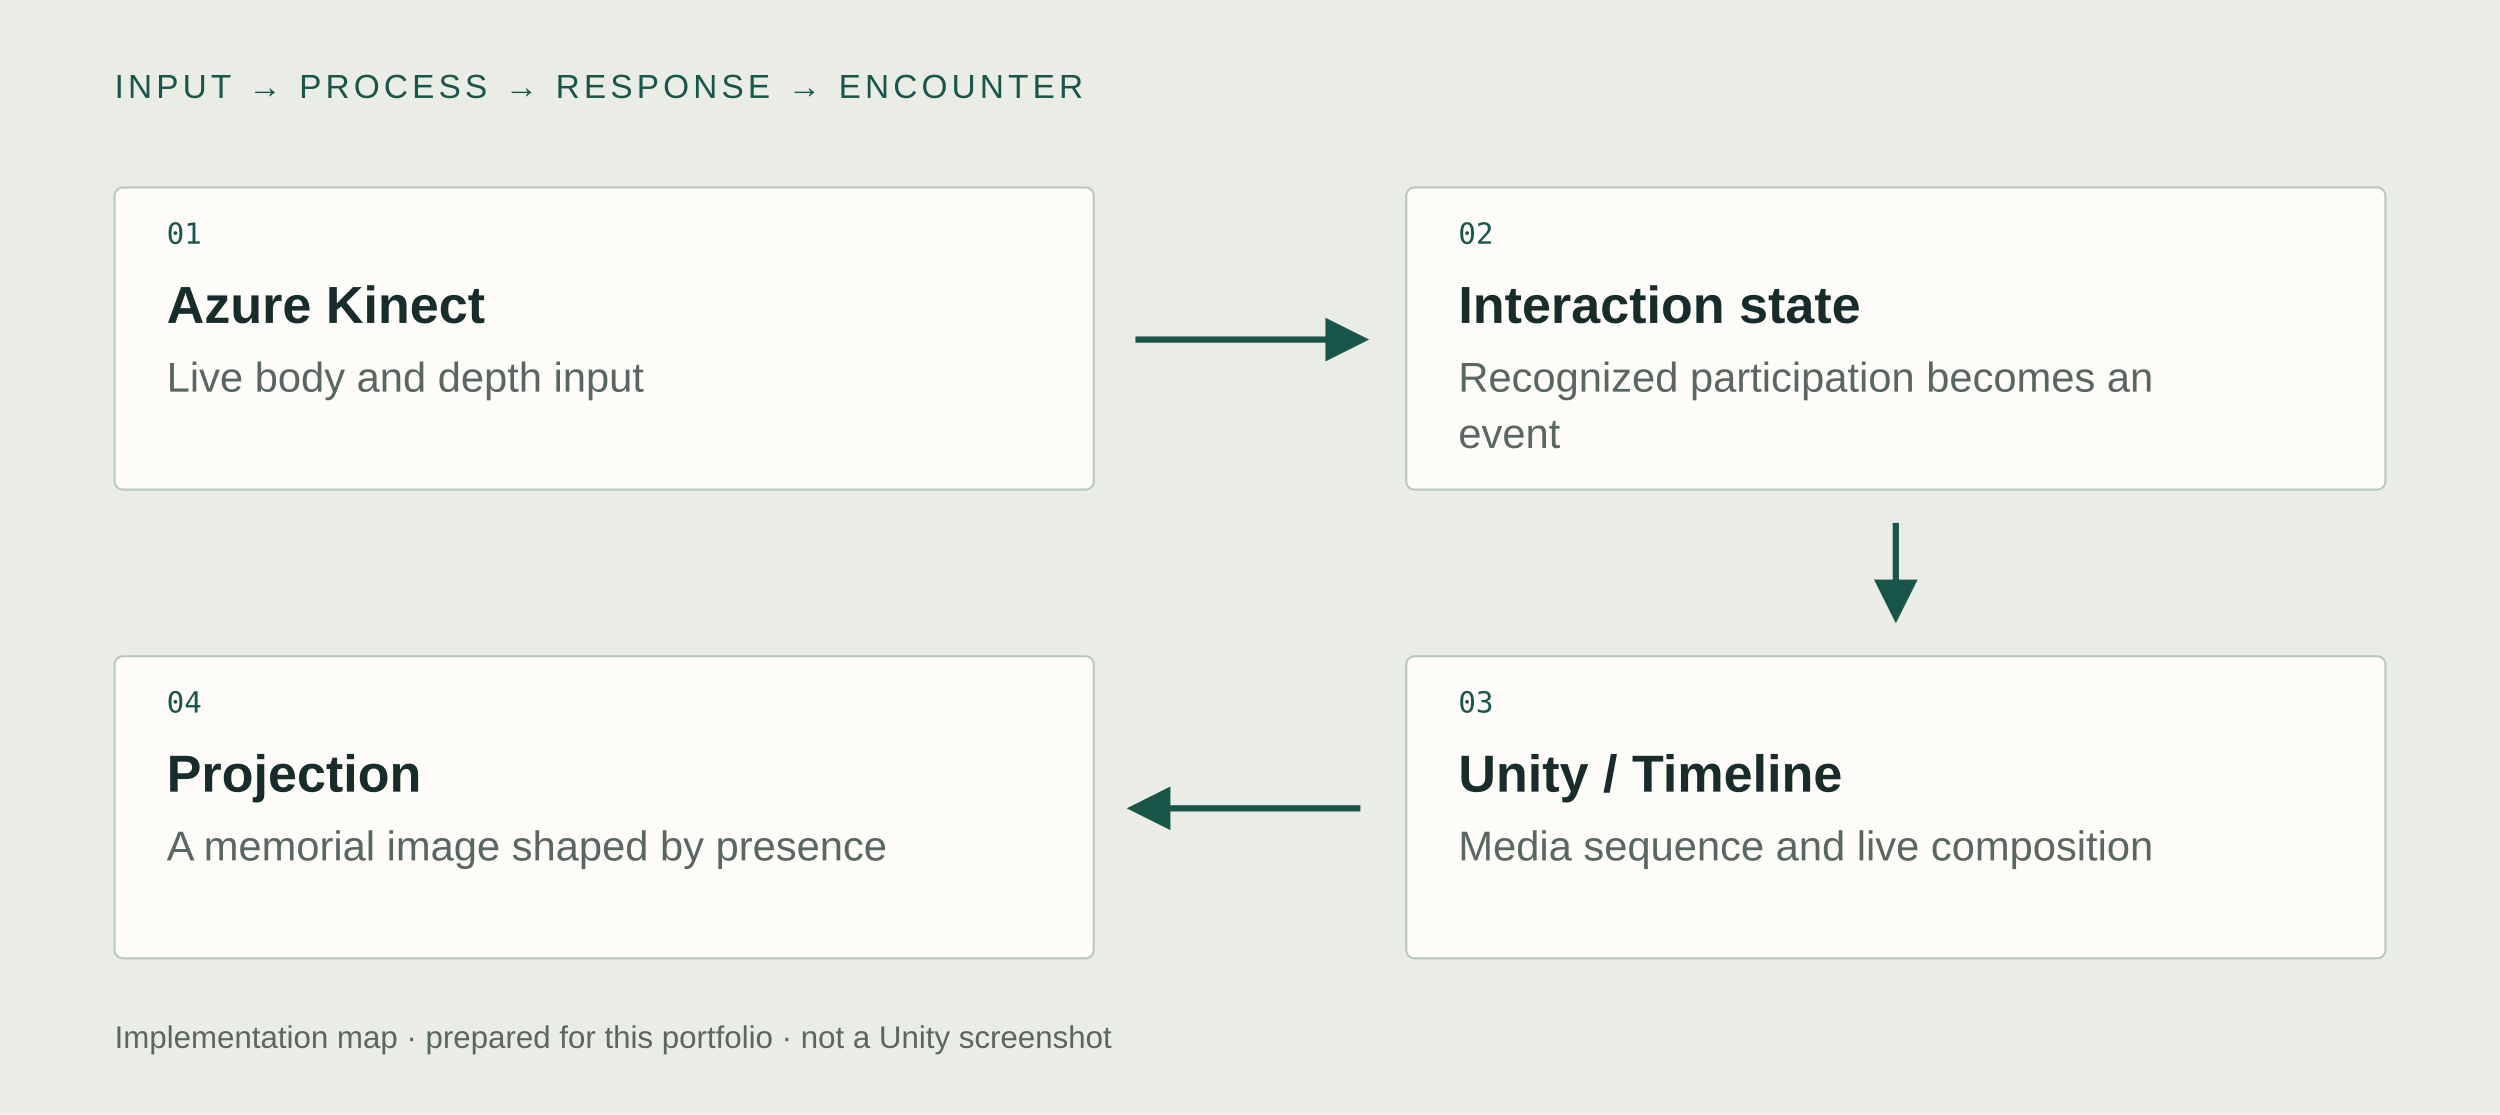
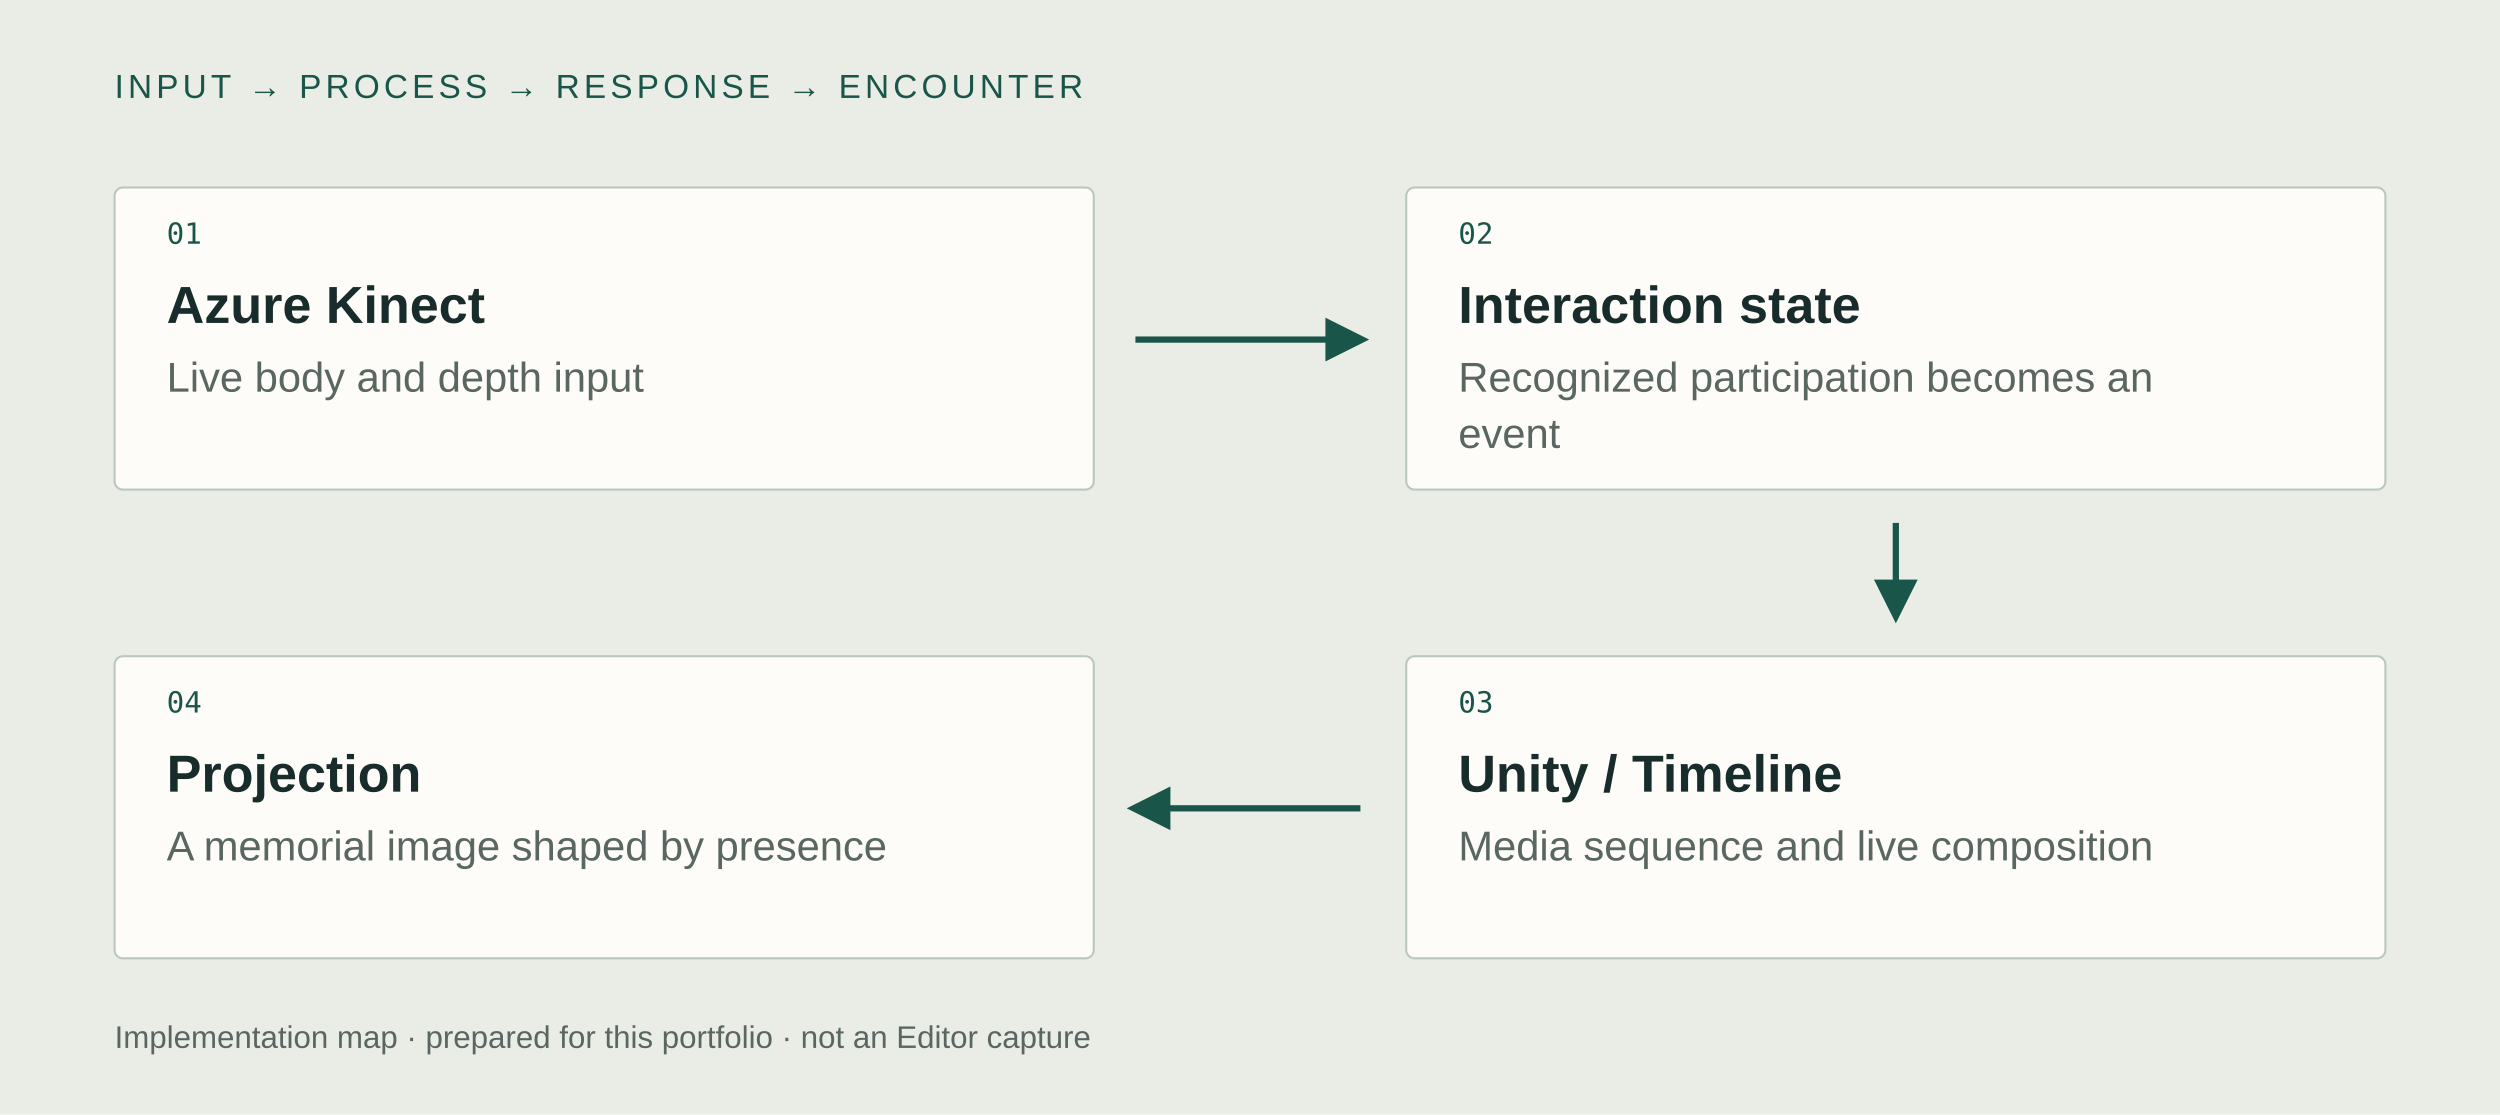
<svg xmlns="http://www.w3.org/2000/svg" viewBox="0 0 1200 535" role="img" aria-labelledby="title description">
  <defs>
    <marker id="arrow" viewBox="0 0 10 10" refX="8" refY="5" markerWidth="7" markerHeight="7" orient="auto-start-reverse">
      <path d="M 0 0 L 10 5 L 0 10 z" fill="#1a554a" />
    </marker>
  </defs>
  <rect width="1200" height="535" fill="#e9ede6" />
  <g font-family="Arial,Helvetica,sans-serif">
    <text x="55" y="47" fill="#1a554a" font-size="16" letter-spacing="2">INPUT → PROCESS → RESPONSE → ENCOUNTER</text>
    <g>
      <rect x="55" y="90" width="470" height="145" rx="4" fill="#fdfcf8" stroke="#b9c7bf" />
      <text x="80" y="117" fill="#1a554a" font-size="14" font-family="monospace">01</text>
      <text x="80" y="155" fill="#182c2b" font-size="25" font-weight="600">Azure Kinect</text>
      <text x="80" y="188" fill="#596661" font-size="20">
        <tspan x="80" dy="0">Live body and depth input</tspan>
      </text>
    </g>
    <g>
      <rect x="675" y="90" width="470" height="145" rx="4" fill="#fdfcf8" stroke="#b9c7bf" />
      <text x="700" y="117" fill="#1a554a" font-size="14" font-family="monospace">02</text>
      <text x="700" y="155" fill="#182c2b" font-size="25" font-weight="600">Interaction state</text>
      <text x="700" y="188" fill="#596661" font-size="20">
        <tspan x="700" dy="0">Recognized participation becomes an</tspan>
        <tspan x="700" dy="27">event</tspan>
      </text>
    </g>
    <g>
      <rect x="675" y="315" width="470" height="145" rx="4" fill="#fdfcf8" stroke="#b9c7bf" />
      <text x="700" y="342" fill="#1a554a" font-size="14" font-family="monospace">03</text>
      <text x="700" y="380" fill="#182c2b" font-size="25" font-weight="600">Unity / Timeline</text>
      <text x="700" y="413" fill="#596661" font-size="20">
        <tspan x="700" dy="0">Media sequence and live composition</tspan>
      </text>
    </g>
    <g>
      <rect x="55" y="315" width="470" height="145" rx="4" fill="#fdfcf8" stroke="#b9c7bf" />
      <text x="80" y="342" fill="#1a554a" font-size="14" font-family="monospace">04</text>
      <text x="80" y="380" fill="#182c2b" font-size="25" font-weight="600">Projection</text>
      <text x="80" y="413" fill="#596661" font-size="20">
        <tspan x="80" dy="0">A memorial image shaped by presence</tspan>
      </text>
    </g>
    <g fill="none" stroke="#1a554a" stroke-width="3" marker-end="url(#arrow)">
      <path d="M 545 163 H 653" />
      <path d="M 910 251 V 295" />
      <path d="M 653 388 H 545" />
    </g>
-     <text x="55" y="503" fill="#596661" font-size="15">Implementation map · prepared for this portfolio · not a Unity screenshot</text>
+     <text x="55" y="503" fill="#596661" font-size="15">Implementation map · prepared for this portfolio · not an Editor capture</text>
  </g>
</svg>
